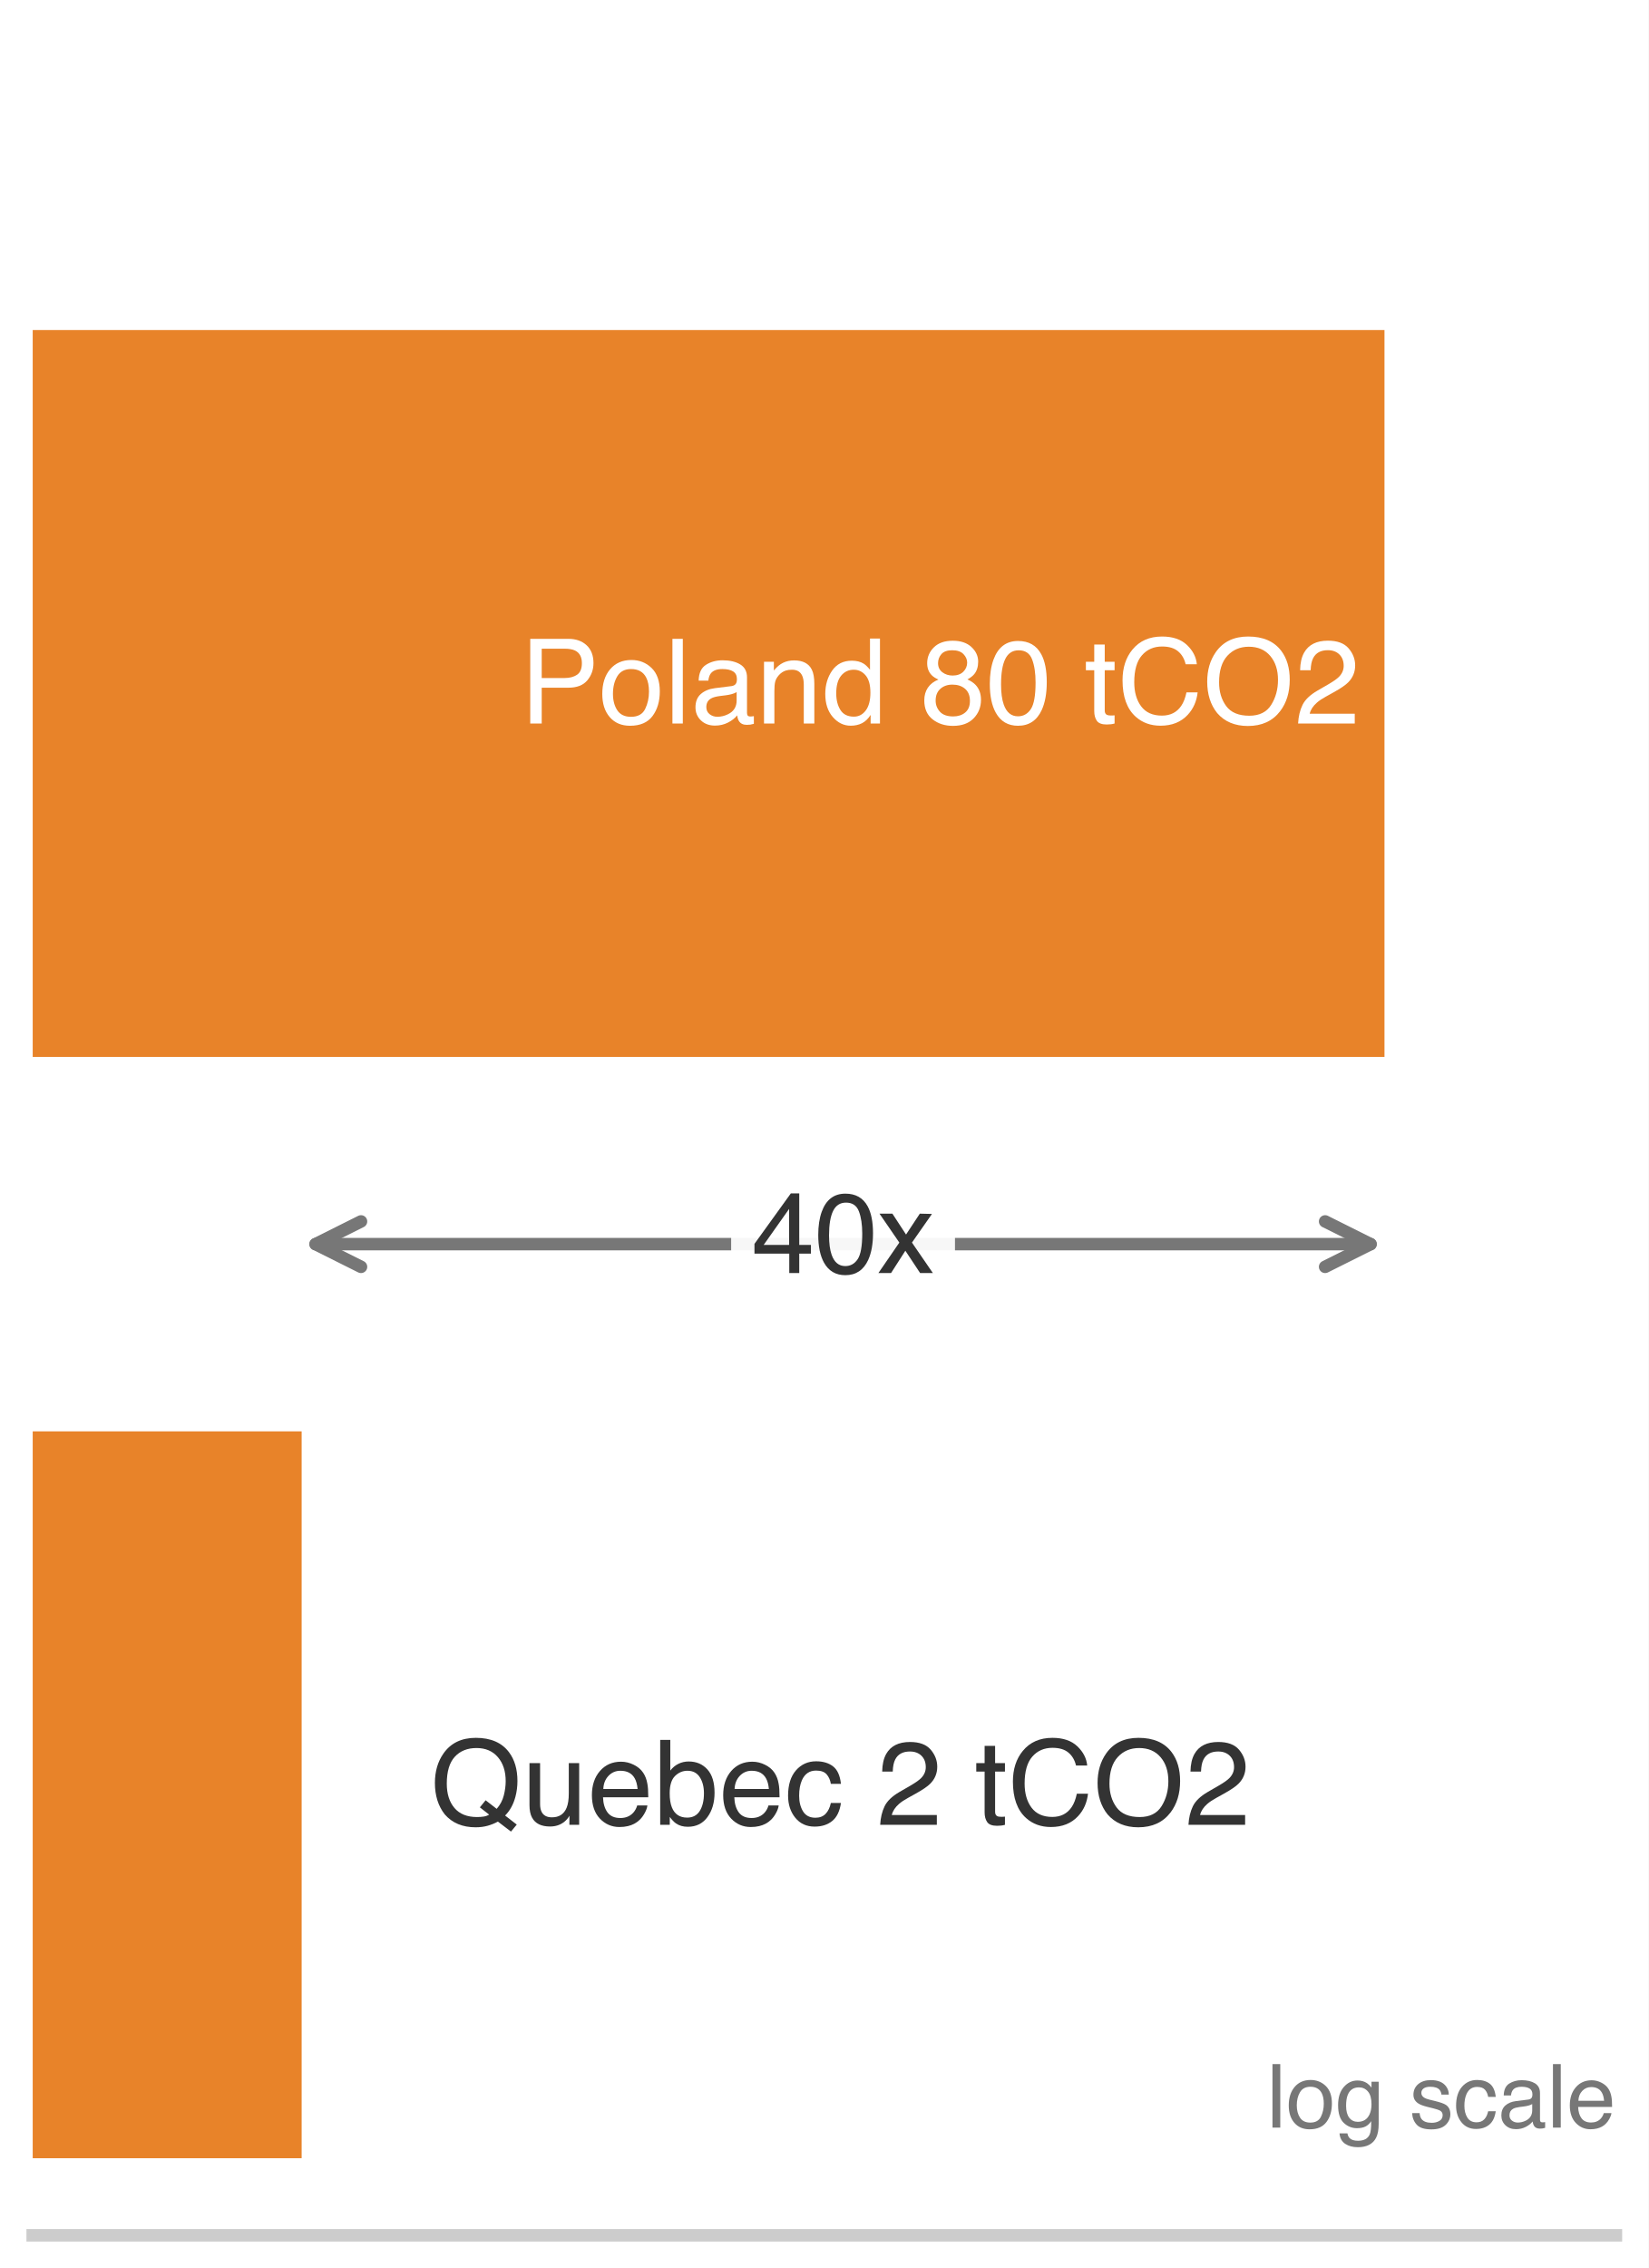
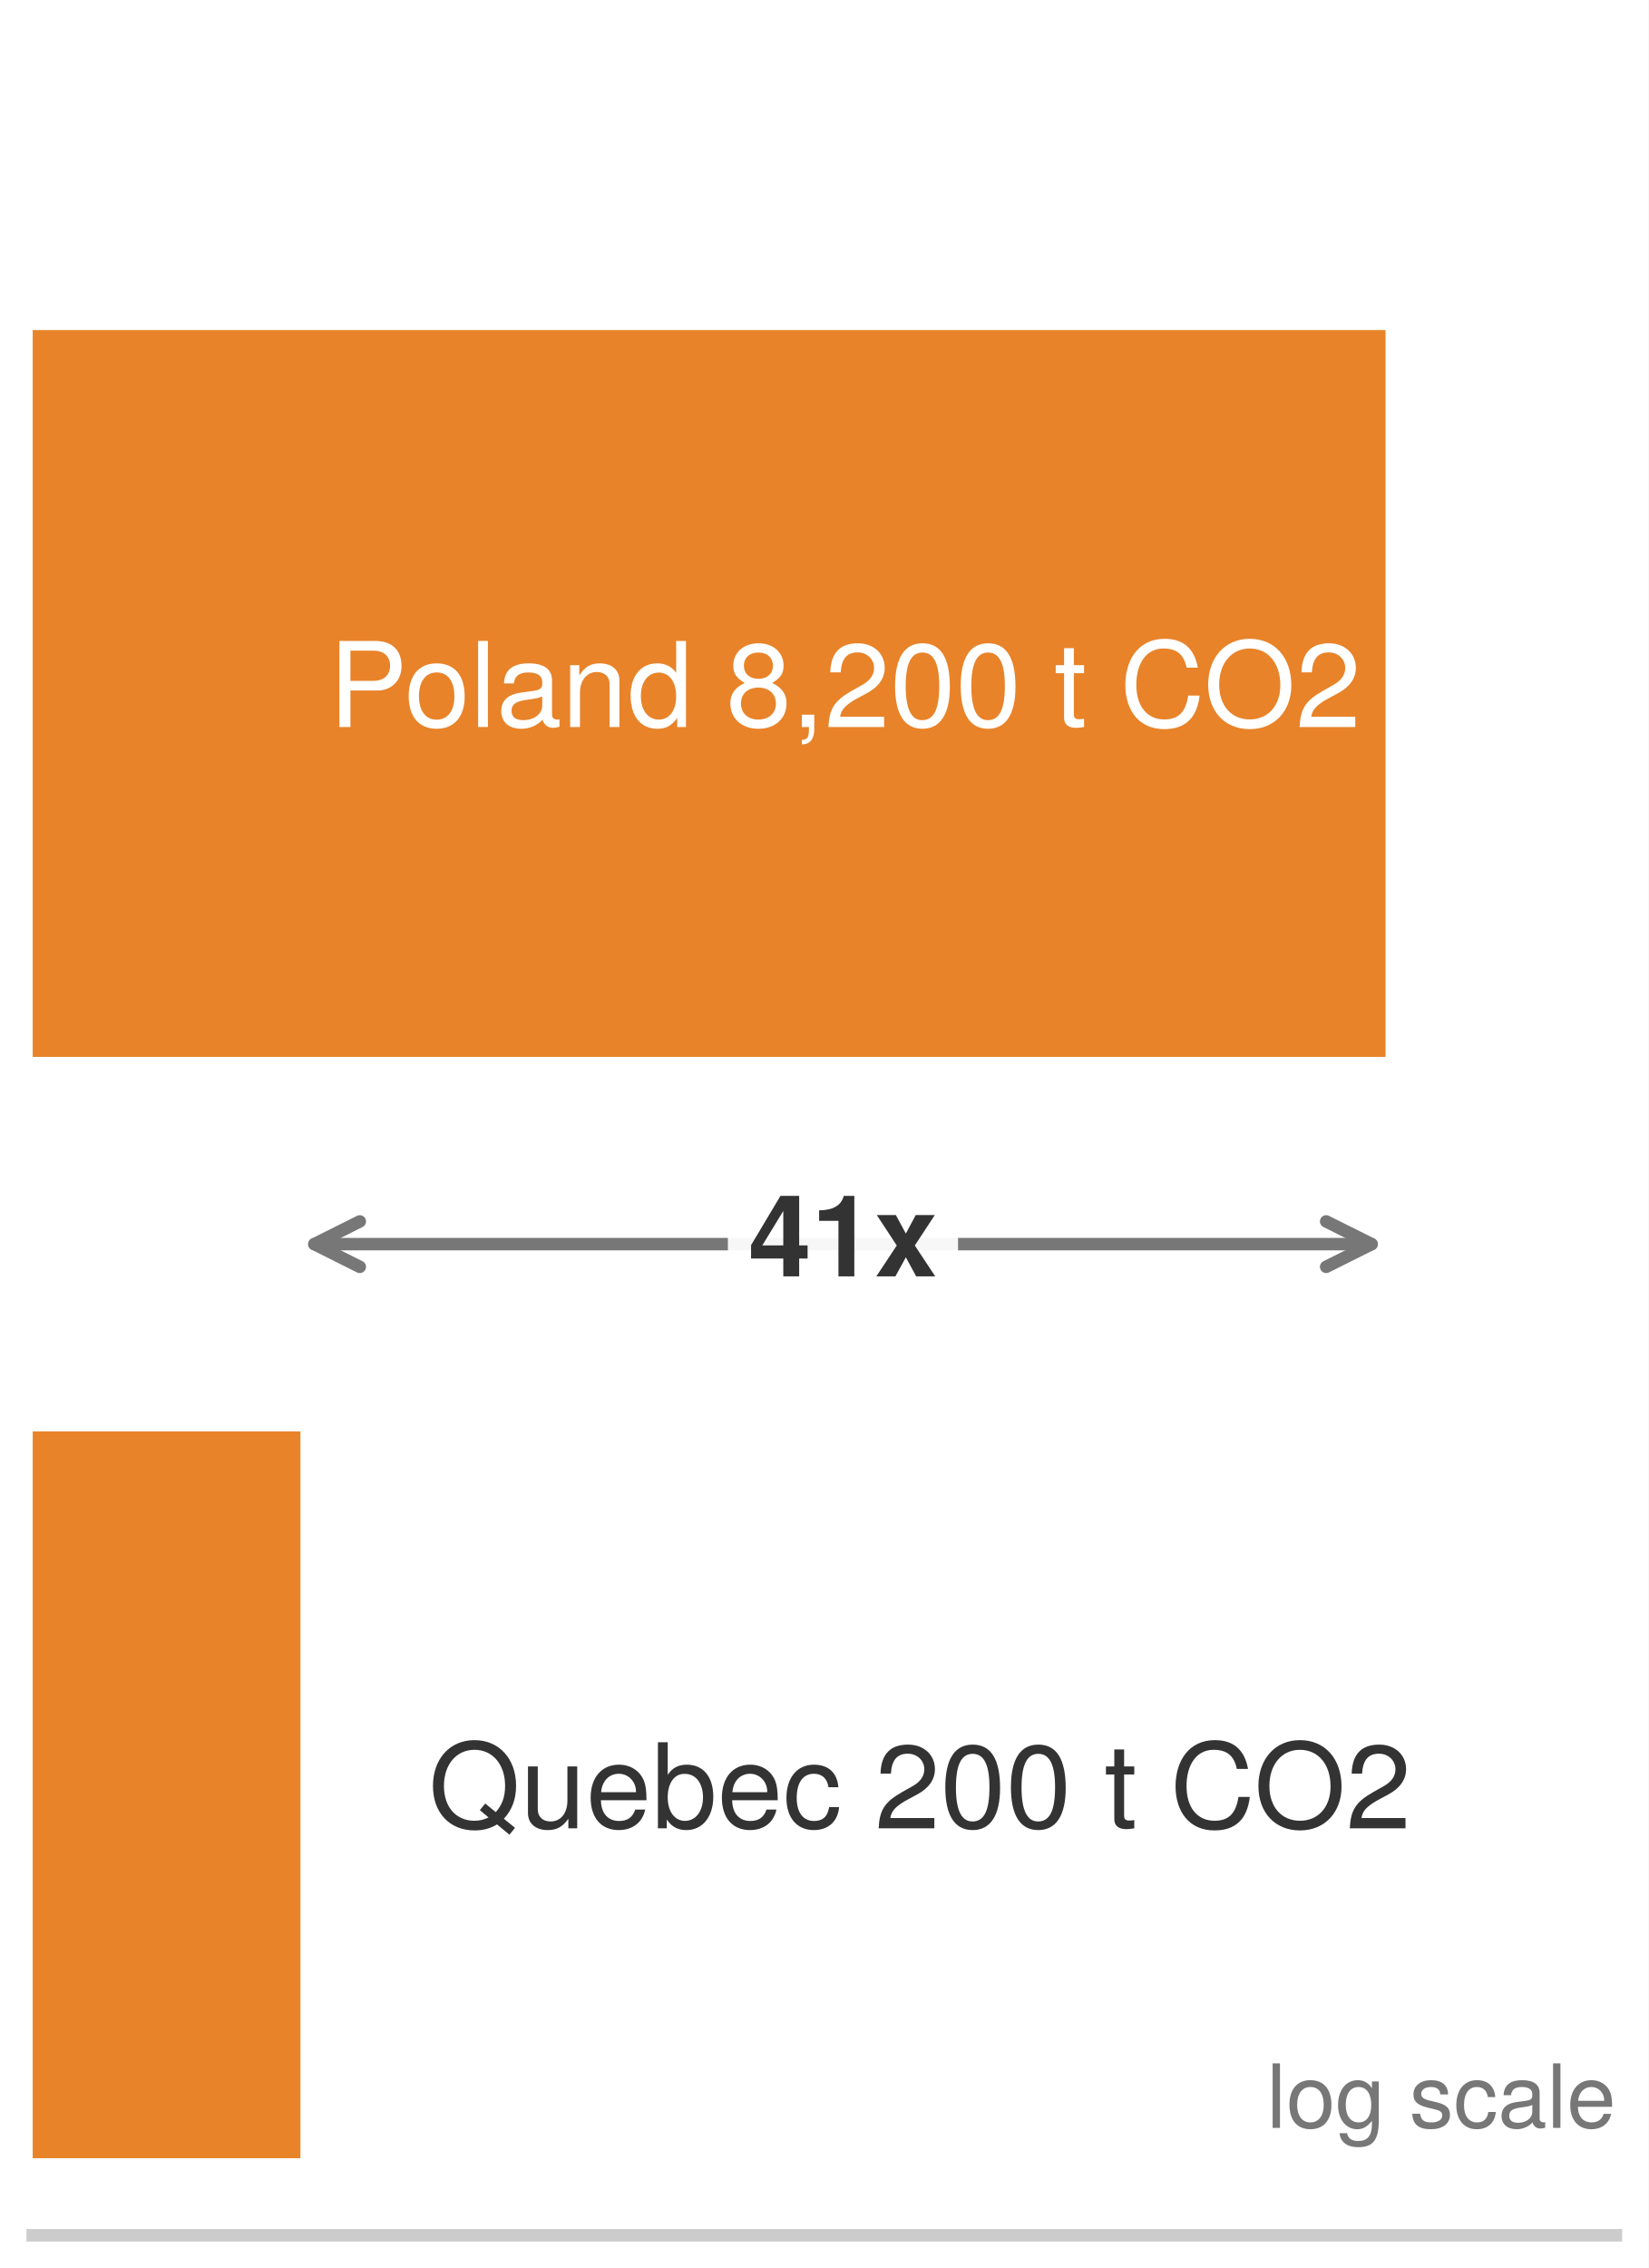
<svg xmlns="http://www.w3.org/2000/svg" xmlns:xlink="http://www.w3.org/1999/xlink" width="72.63pt" height="99.9pt" viewBox="0 0 72.63 99.9" version="1.1">
  <defs>
    <style type="text/css">*{stroke-linejoin: round; stroke-linecap: butt}</style>
  </defs>
  <g id="figure_1">
    <g id="patch_1">
      <path d="M 0 99.9 L 72.63 99.9 L 72.63 0 L 0 0 z " style="fill: #ffffff" />
    </g>
    <g id="axes_1">
      <g id="patch_2">
        <path d="M 1.44 98.46 L 71.19 98.46 L 71.19 1.44 L 1.44 1.44 z " style="fill: #ffffff" />
      </g>
      <g id="patch_3">
-         <path d="M 1.44 46.554 L 60.994 46.554 L 60.994 14.538 L 1.44 14.538 z " clip-path="url(#p879ee31a35)" style="fill: #e67817; opacity: 0.92" />
+         <path d="M 1.44 46.554 L 61.04 46.554 L 61.04 14.538 L 1.44 14.538 z " clip-path="url(#pcc91f73753)" style="fill: #e67817; opacity: 0.92" />
      </g>
      <g id="patch_4">
-         <path d="M 1.44 95.064 L 13.289 95.064 L 13.289 63.048 L 1.44 63.048 z " clip-path="url(#p879ee31a35)" style="fill: #e67817; opacity: 0.92" />
+         <path d="M 1.44 95.064 L 13.235 95.064 L 13.235 63.048 L 1.44 63.048 z " clip-path="url(#pcc91f73753)" style="fill: #e67817; opacity: 0.92" />
      </g>
      <g id="matplotlib.axis_1">
        <g id="xtick_1">
          <g id="line2d_1" />
        </g>
        <g id="xtick_2">
          <g id="line2d_2" />
        </g>
        <g id="xtick_3">
          <g id="line2d_3" />
        </g>
        <g id="xtick_4">
          <g id="line2d_4" />
        </g>
        <g id="xtick_5">
          <g id="line2d_5" />
        </g>
        <g id="xtick_6">
          <g id="line2d_6" />
        </g>
        <g id="xtick_7">
          <g id="line2d_7" />
        </g>
        <g id="xtick_8">
          <g id="line2d_8" />
        </g>
        <g id="xtick_9">
          <g id="line2d_9" />
        </g>
        <g id="xtick_10">
          <g id="line2d_10" />
        </g>
        <g id="xtick_11">
          <g id="line2d_11" />
        </g>
        <g id="xtick_12">
          <g id="line2d_12" />
        </g>
        <g id="xtick_13">
          <g id="line2d_13" />
        </g>
        <g id="xtick_14">
          <g id="line2d_14" />
        </g>
        <g id="xtick_15">
          <g id="line2d_15" />
        </g>
        <g id="xtick_16">
          <g id="line2d_16" />
        </g>
        <g id="xtick_17">
          <g id="line2d_17" />
        </g>
        <g id="xtick_18">
          <g id="line2d_18" />
        </g>
      </g>
      <g id="matplotlib.axis_2" />
      <g id="patch_5">
        <path d="M 1.44 98.46 L 71.19 98.46 " style="fill: none; stroke: #cccccc; stroke-width: 0.55; stroke-linejoin: miter; stroke-linecap: square" />
      </g>
      <g id="text_1">
-         <g style="fill: #ffffff" transform="translate(22.91582 31.86916) scale(0.052 -0.052)">
+         <g style="fill: #ffffff" transform="translate(14.48063 32.0228) scale(0.052 -0.052)">
          <defs>
-             <path id="Helvetica-50" d="M 547 4591 L 2613 4591 Q 3225 4591 3600 4245 Q 3975 3900 3975 3275 Q 3975 2738 3640 2339 Q 3306 1941 2613 1941 L 1169 1941 L 1169 0 L 547 0 L 547 4591 z M 3347 3272 Q 3347 3778 2972 3959 Q 2766 4056 2406 4056 L 1169 4056 L 1169 2466 L 2406 2466 Q 2825 2466 3086 2644 Q 3347 2822 3347 3272 z " transform="scale(0.015625)" />
-             <path id="Helvetica-6f" d="M 1741 363 Q 2300 363 2508 786 Q 2716 1209 2716 1728 Q 2716 2197 2566 2491 Q 2328 2953 1747 2953 Q 1231 2953 997 2559 Q 763 2166 763 1609 Q 763 1075 997 719 Q 1231 363 1741 363 z M 1763 3444 Q 2409 3444 2856 3012 Q 3303 2581 3303 1744 Q 3303 934 2909 406 Q 2516 -122 1688 -122 Q 997 -122 590 345 Q 184 813 184 1600 Q 184 2444 612 2944 Q 1041 3444 1763 3444 z M 1744 3428 L 1744 3428 z " transform="scale(0.015625)" />
-             <path id="Helvetica-6c" d="M 428 4591 L 991 4591 L 991 0 L 428 0 L 428 4591 z " transform="scale(0.015625)" />
-             <path id="Helvetica-61" d="M 844 891 Q 844 647 1022 506 Q 1200 366 1444 366 Q 1741 366 2019 503 Q 2488 731 2488 1250 L 2488 1703 Q 2384 1638 2221 1594 Q 2059 1550 1903 1531 L 1563 1488 Q 1256 1447 1103 1359 Q 844 1213 844 891 z M 2206 2028 Q 2400 2053 2466 2191 Q 2503 2266 2503 2406 Q 2503 2694 2298 2823 Q 2094 2953 1713 2953 Q 1272 2953 1088 2716 Q 984 2584 953 2325 L 428 2325 Q 444 2944 830 3186 Q 1216 3428 1725 3428 Q 2316 3428 2684 3203 Q 3050 2978 3050 2503 L 3050 575 Q 3050 488 3086 434 Q 3122 381 3238 381 Q 3275 381 3322 386 Q 3369 391 3422 400 L 3422 -16 Q 3291 -53 3222 -62 Q 3153 -72 3034 -72 Q 2744 -72 2613 134 Q 2544 244 2516 444 Q 2344 219 2022 53 Q 1700 -113 1313 -113 Q 847 -113 551 170 Q 256 453 256 878 Q 256 1344 547 1600 Q 838 1856 1309 1916 L 2206 2028 z M 1741 3428 L 1741 3428 z " transform="scale(0.015625)" />
-             <path id="Helvetica-6e" d="M 413 3347 L 947 3347 L 947 2872 Q 1184 3166 1450 3294 Q 1716 3422 2041 3422 Q 2753 3422 3003 2925 Q 3141 2653 3141 2147 L 3141 0 L 2569 0 L 2569 2109 Q 2569 2416 2478 2603 Q 2328 2916 1934 2916 Q 1734 2916 1606 2875 Q 1375 2806 1200 2600 Q 1059 2434 1017 2257 Q 975 2081 975 1753 L 975 0 L 413 0 L 413 3347 z M 1734 3428 L 1734 3428 z " transform="scale(0.015625)" />
-             <path id="Helvetica-64" d="M 769 1634 Q 769 1097 997 734 Q 1225 372 1728 372 Q 2119 372 2370 708 Q 2622 1044 2622 1672 Q 2622 2306 2362 2611 Q 2103 2916 1722 2916 Q 1297 2916 1033 2591 Q 769 2266 769 1634 z M 1616 3406 Q 2000 3406 2259 3244 Q 2409 3150 2600 2916 L 2600 4606 L 3141 4606 L 3141 0 L 2634 0 L 2634 466 Q 2438 156 2169 18 Q 1900 -119 1553 -119 Q 994 -119 584 351 Q 175 822 175 1603 Q 175 2334 548 2870 Q 922 3406 1616 3406 z " transform="scale(0.015625)" />
-             <path id="Helvetica-20" transform="scale(0.015625)" />
-             <path id="Helvetica-38" d="M 1741 2600 Q 2113 2600 2322 2808 Q 2531 3016 2531 3303 Q 2531 3553 2331 3762 Q 2131 3972 1722 3972 Q 1316 3972 1134 3762 Q 953 3553 953 3272 Q 953 2956 1187 2778 Q 1422 2600 1741 2600 z M 1775 384 Q 2166 384 2423 595 Q 2681 806 2681 1225 Q 2681 1659 2415 1884 Q 2150 2109 1734 2109 Q 1331 2109 1076 1879 Q 822 1650 822 1244 Q 822 894 1055 639 Q 1288 384 1775 384 z M 975 2384 Q 741 2484 609 2619 Q 363 2869 363 3269 Q 363 3769 725 4128 Q 1088 4488 1753 4488 Q 2397 4488 2762 4148 Q 3128 3809 3128 3356 Q 3128 2938 2916 2678 Q 2797 2531 2547 2391 Q 2825 2263 2984 2097 Q 3281 1784 3281 1284 Q 3281 694 2884 283 Q 2488 -128 1763 -128 Q 1109 -128 657 226 Q 206 581 206 1256 Q 206 1653 400 1942 Q 594 2231 975 2384 z " transform="scale(0.015625)" />
-             <path id="Helvetica-30" d="M 1731 4475 Q 2600 4475 2988 3759 Q 3288 3206 3288 2244 Q 3288 1331 3016 734 Q 2622 -122 1728 -122 Q 922 -122 528 578 Q 200 1163 200 2147 Q 200 2909 397 3456 Q 766 4475 1731 4475 z M 1725 391 Q 2163 391 2422 778 Q 2681 1166 2681 2222 Q 2681 2984 2493 3476 Q 2306 3969 1766 3969 Q 1269 3969 1039 3501 Q 809 3034 809 2125 Q 809 1441 956 1025 Q 1181 391 1725 391 z " transform="scale(0.015625)" />
-             <path id="Helvetica-74" d="M 525 4281 L 1094 4281 L 1094 3347 L 1628 3347 L 1628 2888 L 1094 2888 L 1094 703 Q 1094 528 1213 469 Q 1278 434 1431 434 Q 1472 434 1519 436 Q 1566 438 1628 444 L 1628 0 Q 1531 -28 1426 -40 Q 1322 -53 1200 -53 Q 806 -53 665 148 Q 525 350 525 672 L 525 2888 L 72 2888 L 72 3347 L 525 3347 L 525 4281 z " transform="scale(0.015625)" />
-             <path id="Helvetica-43" d="M 2422 4716 Q 3294 4716 3775 4256 Q 4256 3797 4309 3213 L 3703 3213 Q 3600 3656 3292 3915 Q 2984 4175 2428 4175 Q 1750 4175 1333 3698 Q 916 3222 916 2238 Q 916 1431 1292 929 Q 1669 428 2416 428 Q 3103 428 3463 956 Q 3653 1234 3747 1688 L 4353 1688 Q 4272 963 3816 472 Q 3269 -119 2341 -119 Q 1541 -119 997 366 Q 281 1006 281 2344 Q 281 3359 819 4009 Q 1400 4716 2422 4716 z M 2297 4716 L 2297 4716 z " transform="scale(0.015625)" />
-             <path id="Helvetica-4f" d="M 2469 4716 Q 3684 4716 4269 3934 Q 4725 3325 4725 2375 Q 4725 1347 4203 666 Q 3591 -134 2456 -134 Q 1397 -134 791 566 Q 250 1241 250 2272 Q 250 3203 713 3866 Q 1306 4716 2469 4716 z M 2531 422 Q 3353 422 3720 1011 Q 4088 1600 4088 2366 Q 4088 3175 3664 3669 Q 3241 4163 2506 4163 Q 1794 4163 1344 3673 Q 894 3184 894 2231 Q 894 1469 1280 945 Q 1666 422 2531 422 z M 2488 4716 L 2488 4716 z " transform="scale(0.015625)" />
-             <path id="Helvetica-32" d="M 200 0 Q 231 578 439 1006 Q 647 1434 1250 1784 L 1850 2131 Q 2253 2366 2416 2531 Q 2672 2791 2672 3125 Q 2672 3516 2437 3745 Q 2203 3975 1813 3975 Q 1234 3975 1013 3538 Q 894 3303 881 2888 L 309 2888 Q 319 3472 525 3841 Q 891 4491 1816 4491 Q 2584 4491 2939 4075 Q 3294 3659 3294 3150 Q 3294 2613 2916 2231 Q 2697 2009 2131 1694 L 1703 1456 Q 1397 1288 1222 1134 Q 909 863 828 531 L 3272 531 L 3272 0 L 200 0 z " transform="scale(0.015625)" />
+             <path id="TeXGyreHeros-Regular-54" d="M 3949 3296 C 3949 4173 3430 4666 2509 4666 L 582 4666 L 582 0 L 1178 0 L 1178 1978 L 2643 1978 C 3411 1978 3949 2522 3949 3296 z M 3328 3322 C 3328 2810 2989 2502 2419 2502 L 1178 2502 L 1178 4141 L 2419 4141 C 2989 4141 3328 3834 3328 3322 z " transform="scale(0.015625)" />
+             <path id="TeXGyreHeros-Regular-52" d="M 3264 1651 C 3264 2810 2707 3450 1741 3450 C 800 3450 230 2803 230 1677 C 230 550 794 -96 1747 -96 C 2688 -96 3264 550 3264 1651 z M 2707 1658 C 2707 870 2336 397 1747 397 C 1152 397 787 864 787 1677 C 787 2483 1152 2957 1747 2957 C 2349 2957 2707 2490 2707 1658 z " transform="scale(0.015625)" />
+             <path id="TeXGyreHeros-Regular-49" d="M 966 0 L 966 4666 L 435 4666 L 435 0 L 966 0 z " transform="scale(0.015625)" />
+             <path id="TeXGyreHeros-Regular-1d" d="M 3424 13 L 3424 416 C 3366 403 3341 403 3309 403 C 3123 403 3021 499 3021 666 L 3021 2534 C 3021 3130 2586 3450 1760 3450 C 947 3450 448 3136 416 2362 L 954 2362 C 998 2771 1242 2957 1741 2957 C 2221 2957 2490 2778 2490 2458 L 2490 2317 C 2490 2093 2355 1997 1933 1946 C 1178 1850 1062 1824 858 1741 C 467 1581 269 1280 269 870 C 269 262 691 -96 1370 -96 C 1798 -96 2214 83 2509 397 C 2566 141 2797 -45 3059 -45 C 3168 -45 3251 -32 3424 13 z M 2490 1158 C 2490 678 2003 371 1485 371 C 1069 371 826 518 826 883 C 826 1235 1062 1389 1632 1472 C 2195 1549 2310 1574 2490 1658 L 2490 1158 z " transform="scale(0.015625)" />
+             <path id="TeXGyreHeros-Regular-4e" d="M 3117 0 L 3117 2534 C 3117 3091 2701 3450 2054 3450 C 1555 3450 1235 3258 941 2790 L 941 3354 L 448 3354 L 448 0 L 979 0 L 979 1850 C 979 2534 1350 2982 1894 2982 C 2317 2982 2586 2726 2586 2323 L 2586 0 L 3117 0 z " transform="scale(0.015625)" />
+             <path id="TeXGyreHeros-Regular-30" d="M 3168 0 L 3168 4666 L 2637 4666 L 2637 2931 C 2413 3270 2054 3450 1606 3450 C 736 3450 166 2778 166 1709 C 166 576 723 -96 1626 -96 C 2086 -96 2406 77 2694 493 L 2694 0 L 3168 0 z M 2637 1664 C 2637 890 2266 403 1702 403 C 1114 403 723 896 723 1677 C 723 2458 1114 2950 1696 2950 C 2272 2950 2637 2438 2637 1664 z " transform="scale(0.015625)" />
+             <path id="TeXGyreHeros-Regular-68" transform="scale(0.015625)" />
+             <path id="TeXGyreHeros-Regular-34" d="M 3283 1280 C 3283 1786 3027 2138 2502 2387 C 2970 2669 3123 2899 3123 3328 C 3123 4038 2566 4538 1760 4538 C 960 4538 397 4038 397 3328 C 397 2906 550 2675 1011 2387 C 493 2138 237 1786 237 1286 C 237 454 864 -96 1760 -96 C 2656 -96 3283 454 3283 1280 z M 2547 3315 C 2547 2893 2234 2611 1760 2611 C 1286 2611 973 2893 973 3322 C 973 3757 1286 4038 1760 4038 C 2240 4038 2547 3757 2547 3315 z M 2707 1274 C 2707 736 2323 403 1747 403 C 1197 403 813 742 813 1274 C 813 1805 1197 2138 1760 2138 C 2323 2138 2707 1805 2707 1274 z " transform="scale(0.015625)" />
+             <path id="TeXGyreHeros-Regular-2e" d="M 1229 -102 L 1229 666 L 557 666 L 557 0 L 941 0 L 941 -115 C 941 -557 858 -685 557 -698 L 557 -941 C 1005 -941 1229 -653 1229 -102 z " transform="scale(0.015625)" />
+             <path id="TeXGyreHeros-Regular-6c" d="M 3270 3206 C 3270 3974 2675 4538 1818 4538 C 890 4538 352 4064 320 2963 L 883 2963 C 928 3725 1242 4045 1798 4045 C 2310 4045 2694 3680 2694 3194 C 2694 2835 2483 2528 2080 2298 L 1491 1965 C 544 1427 269 998 218 0 L 3238 0 L 3238 557 L 851 557 C 909 928 1114 1165 1670 1491 L 2310 1837 C 2944 2176 3270 2650 3270 3206 z " transform="scale(0.015625)" />
+             <path id="TeXGyreHeros-Regular-7a" d="M 3245 2182 C 3245 3757 2746 4538 1760 4538 C 781 4538 275 3744 275 2221 C 275 691 787 -96 1760 -96 C 2720 -96 3245 691 3245 2182 z M 2669 2234 C 2669 947 2374 371 1747 371 C 1152 371 851 973 851 2214 C 851 3456 1152 4038 1760 4038 C 2368 4038 2669 3450 2669 2234 z " transform="scale(0.015625)" />
+             <path id="TeXGyreHeros-Regular-6a" d="M 1626 0 L 1626 448 C 1555 429 1472 422 1370 422 C 1139 422 1075 486 1075 723 L 1075 2918 L 1626 2918 L 1626 3354 L 1075 3354 L 1075 4275 L 544 4275 L 544 3354 L 90 3354 L 90 2918 L 544 2918 L 544 486 C 544 147 774 -45 1190 -45 C 1318 -45 1446 -32 1626 0 z " transform="scale(0.015625)" />
+             <path id="TeXGyreHeros-Regular-2b" d="M 4333 1702 L 3718 1702 C 3578 819 3206 410 2419 410 C 1491 410 902 1120 902 2285 C 902 3482 1466 4256 2368 4256 C 3098 4256 3482 3930 3629 3219 L 4237 3219 C 4051 4243 3462 4781 2438 4781 C 1024 4781 307 3642 307 2278 C 307 915 1043 -115 2413 -115 C 3552 -115 4192 486 4333 1702 z " transform="scale(0.015625)" />
+             <path id="TeXGyreHeros-Regular-51" d="M 4749 2259 C 4749 3763 3859 4781 2490 4781 C 1152 4781 243 3757 243 2298 C 243 838 1152 -115 2496 -115 C 3866 -115 4749 890 4749 2259 z M 4154 2272 C 4154 1146 3482 410 2496 410 C 1504 410 838 1146 838 2298 C 838 3450 1504 4256 2490 4256 C 3501 4256 4154 3450 4154 2272 z " transform="scale(0.015625)" />
          </defs>
-           <use xlink:href="#Helvetica-50" />
-           <use xlink:href="#Helvetica-6f" transform="translate(66.69922 0)" />
-           <use xlink:href="#Helvetica-6c" transform="translate(122.3145 0)" />
-           <use xlink:href="#Helvetica-61" transform="translate(144.5312 0)" />
-           <use xlink:href="#Helvetica-6e" transform="translate(200.1465 0)" />
-           <use xlink:href="#Helvetica-64" transform="translate(255.7617 0)" />
-           <use xlink:href="#Helvetica-20" transform="translate(311.377 0)" />
-           <use xlink:href="#Helvetica-38" transform="translate(339.1602 0)" />
-           <use xlink:href="#Helvetica-30" transform="translate(394.7754 0)" />
-           <use xlink:href="#Helvetica-20" transform="translate(450.3906 0)" />
-           <use xlink:href="#Helvetica-74" transform="translate(478.1738 0)" />
-           <use xlink:href="#Helvetica-43" transform="translate(505.957 0)" />
-           <use xlink:href="#Helvetica-4f" transform="translate(578.1738 0)" />
-           <use xlink:href="#Helvetica-32" transform="translate(655.957 0)" />
+           <use xlink:href="#TeXGyreHeros-Regular-54" />
+           <use xlink:href="#TeXGyreHeros-Regular-52" transform="translate(64.20312 0)" />
+           <use xlink:href="#TeXGyreHeros-Regular-49" transform="translate(119.7969 0)" />
+           <use xlink:href="#TeXGyreHeros-Regular-1d" transform="translate(142 0)" />
+           <use xlink:href="#TeXGyreHeros-Regular-4e" transform="translate(197.5938 0)" />
+           <use xlink:href="#TeXGyreHeros-Regular-30" transform="translate(253.1875 0)" />
+           <use xlink:href="#TeXGyreHeros-Regular-68" transform="translate(308.7812 0)" />
+           <use xlink:href="#TeXGyreHeros-Regular-34" transform="translate(336.5781 0)" />
+           <use xlink:href="#TeXGyreHeros-Regular-2e" transform="translate(392.1719 0)" />
+           <use xlink:href="#TeXGyreHeros-Regular-6c" transform="translate(419.9688 0)" />
+           <use xlink:href="#TeXGyreHeros-Regular-7a" transform="translate(475.5625 0)" />
+           <use xlink:href="#TeXGyreHeros-Regular-7a" transform="translate(531.1562 0)" />
+           <use xlink:href="#TeXGyreHeros-Regular-68" transform="translate(586.75 0)" />
+           <use xlink:href="#TeXGyreHeros-Regular-6a" transform="translate(614.5469 0)" />
+           <use xlink:href="#TeXGyreHeros-Regular-68" transform="translate(642.3438 0)" />
+           <use xlink:href="#TeXGyreHeros-Regular-2b" transform="translate(670.1406 0)" />
+           <use xlink:href="#TeXGyreHeros-Regular-51" transform="translate(741.3438 0)" />
+           <use xlink:href="#TeXGyreHeros-Regular-6c" transform="translate(819.1406 0)" />
        </g>
      </g>
      <g id="text_2">
-         <g style="fill: #333333" transform="translate(18.95689 80.37916) scale(0.052 -0.052)">
+         <g style="fill: #333333" transform="translate(18.87706 80.5328) scale(0.052 -0.052)">
          <defs>
-             <path id="Helvetica-51" d="M 4688 13 L 4375 -366 L 3666 175 Q 3409 34 3111 -50 Q 2813 -134 2459 -134 Q 1391 -134 784 566 Q 250 1247 250 2272 Q 250 3203 713 3866 Q 1306 4716 2469 4716 Q 3684 4716 4269 3934 Q 4725 3325 4725 2375 Q 4725 1931 4616 1522 Q 4450 897 4056 503 L 4688 13 z M 2534 422 Q 2728 422 2897 448 Q 3066 475 3191 553 L 2688 947 L 3000 1331 L 3600 866 Q 3884 1191 3986 1594 Q 4088 1997 4088 2366 Q 4088 3175 3664 3669 Q 3241 4163 2506 4163 Q 1763 4163 1328 3689 Q 894 3216 894 2231 Q 894 1403 1311 912 Q 1728 422 2534 422 z " transform="scale(0.015625)" />
-             <path id="Helvetica-75" d="M 975 3347 L 975 1125 Q 975 869 1056 706 Q 1206 406 1616 406 Q 2203 406 2416 931 Q 2531 1213 2531 1703 L 2531 3347 L 3094 3347 L 3094 0 L 2563 0 L 2569 494 Q 2459 303 2297 172 Q 1975 -91 1516 -91 Q 800 -91 541 388 Q 400 644 400 1072 L 400 3347 L 975 3347 z M 1747 3428 L 1747 3428 z " transform="scale(0.015625)" />
-             <path id="Helvetica-65" d="M 1806 3422 Q 2163 3422 2497 3255 Q 2831 3088 3006 2822 Q 3175 2569 3231 2231 Q 3281 2000 3281 1494 L 828 1494 Q 844 984 1069 676 Q 1294 369 1766 369 Q 2206 369 2469 659 Q 2619 828 2681 1050 L 3234 1050 Q 3213 866 3089 639 Q 2966 413 2813 269 Q 2556 19 2178 -69 Q 1975 -119 1719 -119 Q 1094 -119 659 336 Q 225 791 225 1609 Q 225 2416 662 2919 Q 1100 3422 1806 3422 z M 2703 1941 Q 2669 2306 2544 2525 Q 2313 2931 1772 2931 Q 1384 2931 1121 2651 Q 859 2372 844 1941 L 2703 1941 z M 1753 3428 L 1753 3428 z " transform="scale(0.015625)" />
-             <path id="Helvetica-62" d="M 369 4606 L 916 4606 L 916 2941 Q 1100 3181 1356 3307 Q 1613 3434 1913 3434 Q 2538 3434 2927 3004 Q 3316 2575 3316 1738 Q 3316 944 2931 419 Q 2547 -106 1866 -106 Q 1484 -106 1222 78 Q 1066 188 888 428 L 888 0 L 369 0 L 369 4606 z M 1831 391 Q 2288 391 2514 753 Q 2741 1116 2741 1709 Q 2741 2238 2514 2584 Q 2288 2931 1847 2931 Q 1463 2931 1173 2647 Q 884 2363 884 1709 Q 884 1238 1003 944 Q 1225 391 1831 391 z " transform="scale(0.015625)" />
-             <path id="Helvetica-63" d="M 1703 3444 Q 2269 3444 2623 3169 Q 2978 2894 3050 2222 L 2503 2222 Q 2453 2531 2275 2736 Q 2097 2941 1703 2941 Q 1166 2941 934 2416 Q 784 2075 784 1575 Q 784 1072 996 728 Q 1209 384 1666 384 Q 2016 384 2220 598 Q 2425 813 2503 1184 L 3050 1184 Q 2956 519 2581 211 Q 2206 -97 1622 -97 Q 966 -97 575 383 Q 184 863 184 1581 Q 184 2463 612 2953 Q 1041 3444 1703 3444 z M 1616 3428 L 1616 3428 z " transform="scale(0.015625)" />
+             <path id="TeXGyreHeros-Regular-5b" d="M 4749 2310 C 4749 3757 3840 4781 2496 4781 C 1152 4781 243 3757 243 2298 C 243 838 1152 -115 2496 -115 C 2957 -115 3341 -13 3718 211 L 4390 -346 L 4691 26 L 4090 518 C 4531 1005 4749 1574 4749 2310 z M 4154 2304 C 4154 1702 3994 1267 3648 877 L 3078 1344 L 2784 986 L 3258 589 C 2982 461 2771 410 2490 410 C 1498 410 838 1146 838 2298 C 838 3450 1504 4256 2496 4256 C 3488 4256 4154 3450 4154 2304 z " transform="scale(0.015625)" />
+             <path id="TeXGyreHeros-Regular-6e" d="M 3085 0 L 3085 3354 L 2554 3354 L 2554 1504 C 2554 819 2195 371 1638 371 C 1216 371 947 627 947 1030 L 947 3354 L 416 3354 L 416 819 C 416 262 832 -96 1485 -96 C 1978 -96 2291 77 2605 518 L 2605 0 L 3085 0 z " transform="scale(0.015625)" />
+             <path id="TeXGyreHeros-Regular-33" d="M 3283 1523 C 3283 2010 3245 2317 3149 2566 C 2931 3117 2419 3450 1792 3450 C 858 3450 256 2758 256 1658 C 256 557 838 -96 1779 -96 C 2547 -96 3078 339 3213 1018 L 2675 1018 C 2528 576 2227 397 1798 397 C 1242 397 826 755 813 1523 L 3283 1523 z M 2714 1997 C 2714 1997 2714 1971 2707 1958 L 826 1958 C 870 2554 1248 2957 1786 2957 C 2310 2957 2714 2522 2714 1997 z " transform="scale(0.015625)" />
+             <path id="TeXGyreHeros-Regular-24" d="M 3347 1715 C 3347 2803 2797 3450 1914 3450 C 1453 3450 1126 3277 877 2899 L 877 4666 L 346 4666 L 346 0 L 826 0 L 826 480 C 1082 90 1421 -96 1888 -96 C 2771 -96 3347 627 3347 1715 z M 2790 1683 C 2790 922 2394 403 1811 403 C 1248 403 877 915 877 1677 C 877 2464 1248 2976 1811 2950 C 2406 2950 2790 2432 2790 1683 z " transform="scale(0.015625)" />
+             <path id="TeXGyreHeros-Regular-2c" d="M 3053 1152 L 2515 1152 C 2426 614 2150 397 1696 397 C 1107 397 755 851 755 1645 C 755 2483 1101 2957 1683 2957 C 2131 2957 2413 2694 2477 2227 L 3014 2227 C 2950 3046 2438 3450 1690 3450 C 787 3450 198 2758 198 1645 C 198 563 774 -96 1683 -96 C 2483 -96 2989 384 3053 1152 z " transform="scale(0.015625)" />
          </defs>
-           <use xlink:href="#Helvetica-51" />
-           <use xlink:href="#Helvetica-75" transform="translate(77.7832 0)" />
-           <use xlink:href="#Helvetica-65" transform="translate(133.3984 0)" />
-           <use xlink:href="#Helvetica-62" transform="translate(189.0137 0)" />
-           <use xlink:href="#Helvetica-65" transform="translate(244.6289 0)" />
-           <use xlink:href="#Helvetica-63" transform="translate(300.2441 0)" />
-           <use xlink:href="#Helvetica-20" transform="translate(350.2441 0)" />
-           <use xlink:href="#Helvetica-32" transform="translate(378.0273 0)" />
-           <use xlink:href="#Helvetica-20" transform="translate(433.6426 0)" />
-           <use xlink:href="#Helvetica-74" transform="translate(461.4258 0)" />
-           <use xlink:href="#Helvetica-43" transform="translate(489.209 0)" />
-           <use xlink:href="#Helvetica-4f" transform="translate(561.4258 0)" />
-           <use xlink:href="#Helvetica-32" transform="translate(639.209 0)" />
+           <use xlink:href="#TeXGyreHeros-Regular-5b" />
+           <use xlink:href="#TeXGyreHeros-Regular-6e" transform="translate(77.79688 0)" />
+           <use xlink:href="#TeXGyreHeros-Regular-33" transform="translate(133.3906 0)" />
+           <use xlink:href="#TeXGyreHeros-Regular-24" transform="translate(188.9844 0)" />
+           <use xlink:href="#TeXGyreHeros-Regular-33" transform="translate(244.5781 0)" />
+           <use xlink:href="#TeXGyreHeros-Regular-2c" transform="translate(300.1719 0)" />
+           <use xlink:href="#TeXGyreHeros-Regular-68" transform="translate(350.1719 0)" />
+           <use xlink:href="#TeXGyreHeros-Regular-6c" transform="translate(377.9688 0)" />
+           <use xlink:href="#TeXGyreHeros-Regular-7a" transform="translate(433.5625 0)" />
+           <use xlink:href="#TeXGyreHeros-Regular-7a" transform="translate(489.1562 0)" />
+           <use xlink:href="#TeXGyreHeros-Regular-68" transform="translate(544.75 0)" />
+           <use xlink:href="#TeXGyreHeros-Regular-6a" transform="translate(572.5469 0)" />
+           <use xlink:href="#TeXGyreHeros-Regular-68" transform="translate(600.3438 0)" />
+           <use xlink:href="#TeXGyreHeros-Regular-2b" transform="translate(628.1406 0)" />
+           <use xlink:href="#TeXGyreHeros-Regular-51" transform="translate(699.3438 0)" />
+           <use xlink:href="#TeXGyreHeros-Regular-6c" transform="translate(777.1406 0)" />
        </g>
      </g>
      <g id="text_3">
-         <g style="fill: #777777" transform="translate(55.79841 93.71632) scale(0.039 -0.039)">
+         <g style="fill: #777777" transform="translate(55.80145 93.72912) scale(0.039 -0.039)">
          <defs>
-             <path id="Helvetica-67" d="M 1594 3406 Q 1988 3406 2281 3213 Q 2441 3103 2606 2894 L 2606 3316 L 3125 3316 L 3125 272 Q 3125 -366 2938 -734 Q 2588 -1416 1616 -1416 Q 1075 -1416 706 -1173 Q 338 -931 294 -416 L 866 -416 Q 906 -641 1028 -763 Q 1219 -950 1628 -950 Q 2275 -950 2475 -494 Q 2594 -225 2584 466 Q 2416 209 2178 84 Q 1941 -41 1550 -41 Q 1006 -41 598 345 Q 191 731 191 1622 Q 191 2463 602 2934 Q 1013 3406 1594 3406 z M 2606 1688 Q 2606 2309 2350 2609 Q 2094 2909 1697 2909 Q 1103 2909 884 2353 Q 769 2056 769 1575 Q 769 1009 998 714 Q 1228 419 1616 419 Q 2222 419 2469 966 Q 2606 1275 2606 1688 z M 1659 3428 L 1659 3428 z " transform="scale(0.015625)" />
-             <path id="Helvetica-73" d="M 747 1050 Q 772 769 888 619 Q 1100 347 1625 347 Q 1938 347 2175 483 Q 2413 619 2413 903 Q 2413 1119 2222 1231 Q 2100 1300 1741 1391 L 1294 1503 Q 866 1609 663 1741 Q 300 1969 300 2372 Q 300 2847 642 3140 Q 984 3434 1563 3434 Q 2319 3434 2653 2991 Q 2863 2709 2856 2384 L 2325 2384 Q 2309 2575 2191 2731 Q 1997 2953 1519 2953 Q 1200 2953 1036 2831 Q 872 2709 872 2509 Q 872 2291 1088 2159 Q 1213 2081 1456 2022 L 1828 1931 Q 2434 1784 2641 1647 Q 2969 1431 2969 969 Q 2969 522 2630 197 Q 2291 -128 1597 -128 Q 850 -128 539 211 Q 228 550 206 1050 L 747 1050 z M 1578 3428 L 1578 3428 z " transform="scale(0.015625)" />
+             <path id="TeXGyreHeros-Regular-3c" d="M 3130 550 L 3130 3354 L 2637 3354 L 2637 2867 C 2368 3264 2042 3450 1613 3450 C 762 3450 186 2733 186 1645 C 186 589 781 -96 1568 -96 C 1990 -96 2285 83 2637 506 L 2637 282 C 2637 -608 2272 -947 1651 -947 C 1229 -947 902 -794 838 -384 L 294 -384 C 352 -1018 845 -1395 1632 -1395 C 2682 -1395 3130 -928 3130 550 z M 2586 1658 C 2586 858 2240 397 1677 397 C 1094 397 742 864 742 1677 C 742 2483 1101 2957 1670 2957 C 2246 2957 2586 2470 2586 1658 z " transform="scale(0.015625)" />
+             <path id="TeXGyreHeros-Regular-63" d="M 2938 941 C 2938 1440 2656 1690 1990 1850 L 1478 1971 C 1043 2074 858 2214 858 2451 C 858 2758 1133 2957 1568 2957 C 1997 2957 2227 2771 2240 2419 L 2803 2419 C 2797 3078 2362 3450 1587 3450 C 806 3450 301 3046 301 2426 C 301 1901 570 1651 1363 1459 L 1862 1338 C 2234 1248 2381 1139 2381 896 C 2381 582 2067 397 1600 397 C 1120 397 851 512 781 1024 L 218 1024 C 243 250 678 -96 1555 -96 C 2400 -96 2938 294 2938 941 z " transform="scale(0.015625)" />
          </defs>
-           <use xlink:href="#Helvetica-6c" />
-           <use xlink:href="#Helvetica-6f" transform="translate(22.2168 0)" />
-           <use xlink:href="#Helvetica-67" transform="translate(77.83203 0)" />
-           <use xlink:href="#Helvetica-20" transform="translate(133.4473 0)" />
-           <use xlink:href="#Helvetica-73" transform="translate(161.2305 0)" />
-           <use xlink:href="#Helvetica-63" transform="translate(211.2305 0)" />
-           <use xlink:href="#Helvetica-61" transform="translate(261.2305 0)" />
-           <use xlink:href="#Helvetica-6c" transform="translate(316.8457 0)" />
-           <use xlink:href="#Helvetica-65" transform="translate(339.0625 0)" />
+           <use xlink:href="#TeXGyreHeros-Regular-49" />
+           <use xlink:href="#TeXGyreHeros-Regular-52" transform="translate(22.20312 0)" />
+           <use xlink:href="#TeXGyreHeros-Regular-3c" transform="translate(77.79688 0)" />
+           <use xlink:href="#TeXGyreHeros-Regular-68" transform="translate(133.3906 0)" />
+           <use xlink:href="#TeXGyreHeros-Regular-63" transform="translate(161.1875 0)" />
+           <use xlink:href="#TeXGyreHeros-Regular-2c" transform="translate(211.1875 0)" />
+           <use xlink:href="#TeXGyreHeros-Regular-1d" transform="translate(261.1875 0)" />
+           <use xlink:href="#TeXGyreHeros-Regular-49" transform="translate(316.7812 0)" />
+           <use xlink:href="#TeXGyreHeros-Regular-33" transform="translate(338.9844 0)" />
        </g>
      </g>
      <g id="patch_6">
-         <path d="M 13.904 54.801 Q 37.142 54.801 60.379 54.801 " style="fill: none; stroke: #777777; stroke-width: 0.55; stroke-linecap: round" />
-         <path d="M 15.904 55.801 L 13.904 54.801 L 15.904 53.801 " style="fill: none; stroke: #777777; stroke-width: 0.55; stroke-linecap: round" />
-         <path d="M 58.379 53.801 L 60.379 54.801 L 58.379 55.801 " style="fill: none; stroke: #777777; stroke-width: 0.55; stroke-linecap: round" />
+         <path d="M 13.85 54.801 Q 37.138 54.801 60.425 54.801 " style="fill: none; stroke: #777777; stroke-width: 0.55; stroke-linecap: round" />
+         <path d="M 15.85 55.801 L 13.85 54.801 L 15.85 53.801 " style="fill: none; stroke: #777777; stroke-width: 0.55; stroke-linecap: round" />
+         <path d="M 58.425 53.801 L 60.425 54.801 L 58.425 55.801 " style="fill: none; stroke: #777777; stroke-width: 0.55; stroke-linecap: round" />
      </g>
      <g id="text_4">
        <g id="patch_7">
-           <path d="M 33.111 58.015 L 41.172 58.015 Q 42.072 58.015 42.072 57.115 L 42.072 52.487 Q 42.072 51.587 41.172 51.587 L 33.111 51.587 Q 32.211 51.587 32.211 52.487 L 32.211 57.115 Q 32.211 58.015 33.111 58.015 z " style="fill: #ffffff; opacity: 0.94" />
+           <path d="M 32.968 58.201 L 41.307 58.201 Q 42.207 58.201 42.207 57.301 L 42.207 52.301 Q 42.207 51.401 41.307 51.401 L 32.968 51.401 Q 32.068 51.401 32.068 52.301 L 32.068 57.301 Q 32.068 58.201 32.968 58.201 z " style="fill: #ffffff; opacity: 0.94" />
        </g>
-         <g style="fill: #333333" transform="translate(33.1111 56.07327) scale(0.05 -0.05)">
+         <g style="fill: #333333" transform="translate(32.96827 56.221) scale(0.05 -0.05)">
          <defs>
-             <path id="Helvetica-34" d="M 2116 1584 L 2116 3613 L 681 1584 L 2116 1584 z M 2125 0 L 2125 1094 L 163 1094 L 163 1644 L 2213 4488 L 2688 4488 L 2688 1584 L 3347 1584 L 3347 1094 L 2688 1094 L 2688 0 L 2125 0 z " transform="scale(0.015625)" />
-             <path id="Helvetica-78" d="M 94 3347 L 822 3347 L 1591 2169 L 2369 3347 L 3053 3331 L 1925 1716 L 3103 0 L 2384 0 L 1553 1256 L 747 0 L 34 0 L 1213 1716 L 94 3347 z " transform="scale(0.015625)" />
+             <path id="TeXGyreHeros-Bold-3a" d="M 3341 1005 L 3341 1747 L 2867 1747 L 2867 4538 L 1811 4538 L 154 1760 L 154 1005 L 1971 1005 L 1971 0 L 2867 0 L 2867 1005 L 3341 1005 z M 1971 1747 L 787 1747 L 1971 3686 L 1971 1747 z " transform="scale(0.015625)" />
+             <path id="TeXGyreHeros-Bold-53" d="M 2419 0 L 2419 4538 L 1824 4538 C 1683 4000 1216 3725 435 3725 L 435 3130 L 1523 3130 L 1523 0 L 2419 0 z " transform="scale(0.015625)" />
+             <path id="TeXGyreHeros-Bold-75" d="M 3424 0 L 2272 1741 L 3398 3456 L 2323 3456 L 1766 2413 L 1203 3456 L 128 3456 L 1254 1741 L 102 0 L 1178 0 L 1766 1075 L 2349 0 L 3424 0 z " transform="scale(0.015625)" />
          </defs>
-           <use xlink:href="#Helvetica-34" />
-           <use xlink:href="#Helvetica-30" transform="translate(55.61523 0)" />
-           <use xlink:href="#Helvetica-78" transform="translate(111.2305 0)" />
+           <use xlink:href="#TeXGyreHeros-Bold-3a" />
+           <use xlink:href="#TeXGyreHeros-Bold-53" transform="translate(55.59375 0)" />
+           <use xlink:href="#TeXGyreHeros-Bold-75" transform="translate(111.1875 0)" />
        </g>
      </g>
    </g>
  </g>
  <defs>
-     <clipPath id="p879ee31a35">
+     <clipPath id="pcc91f73753">
      <rect x="1.44" y="1.44" width="69.75" height="97.02" />
    </clipPath>
  </defs>
</svg>
